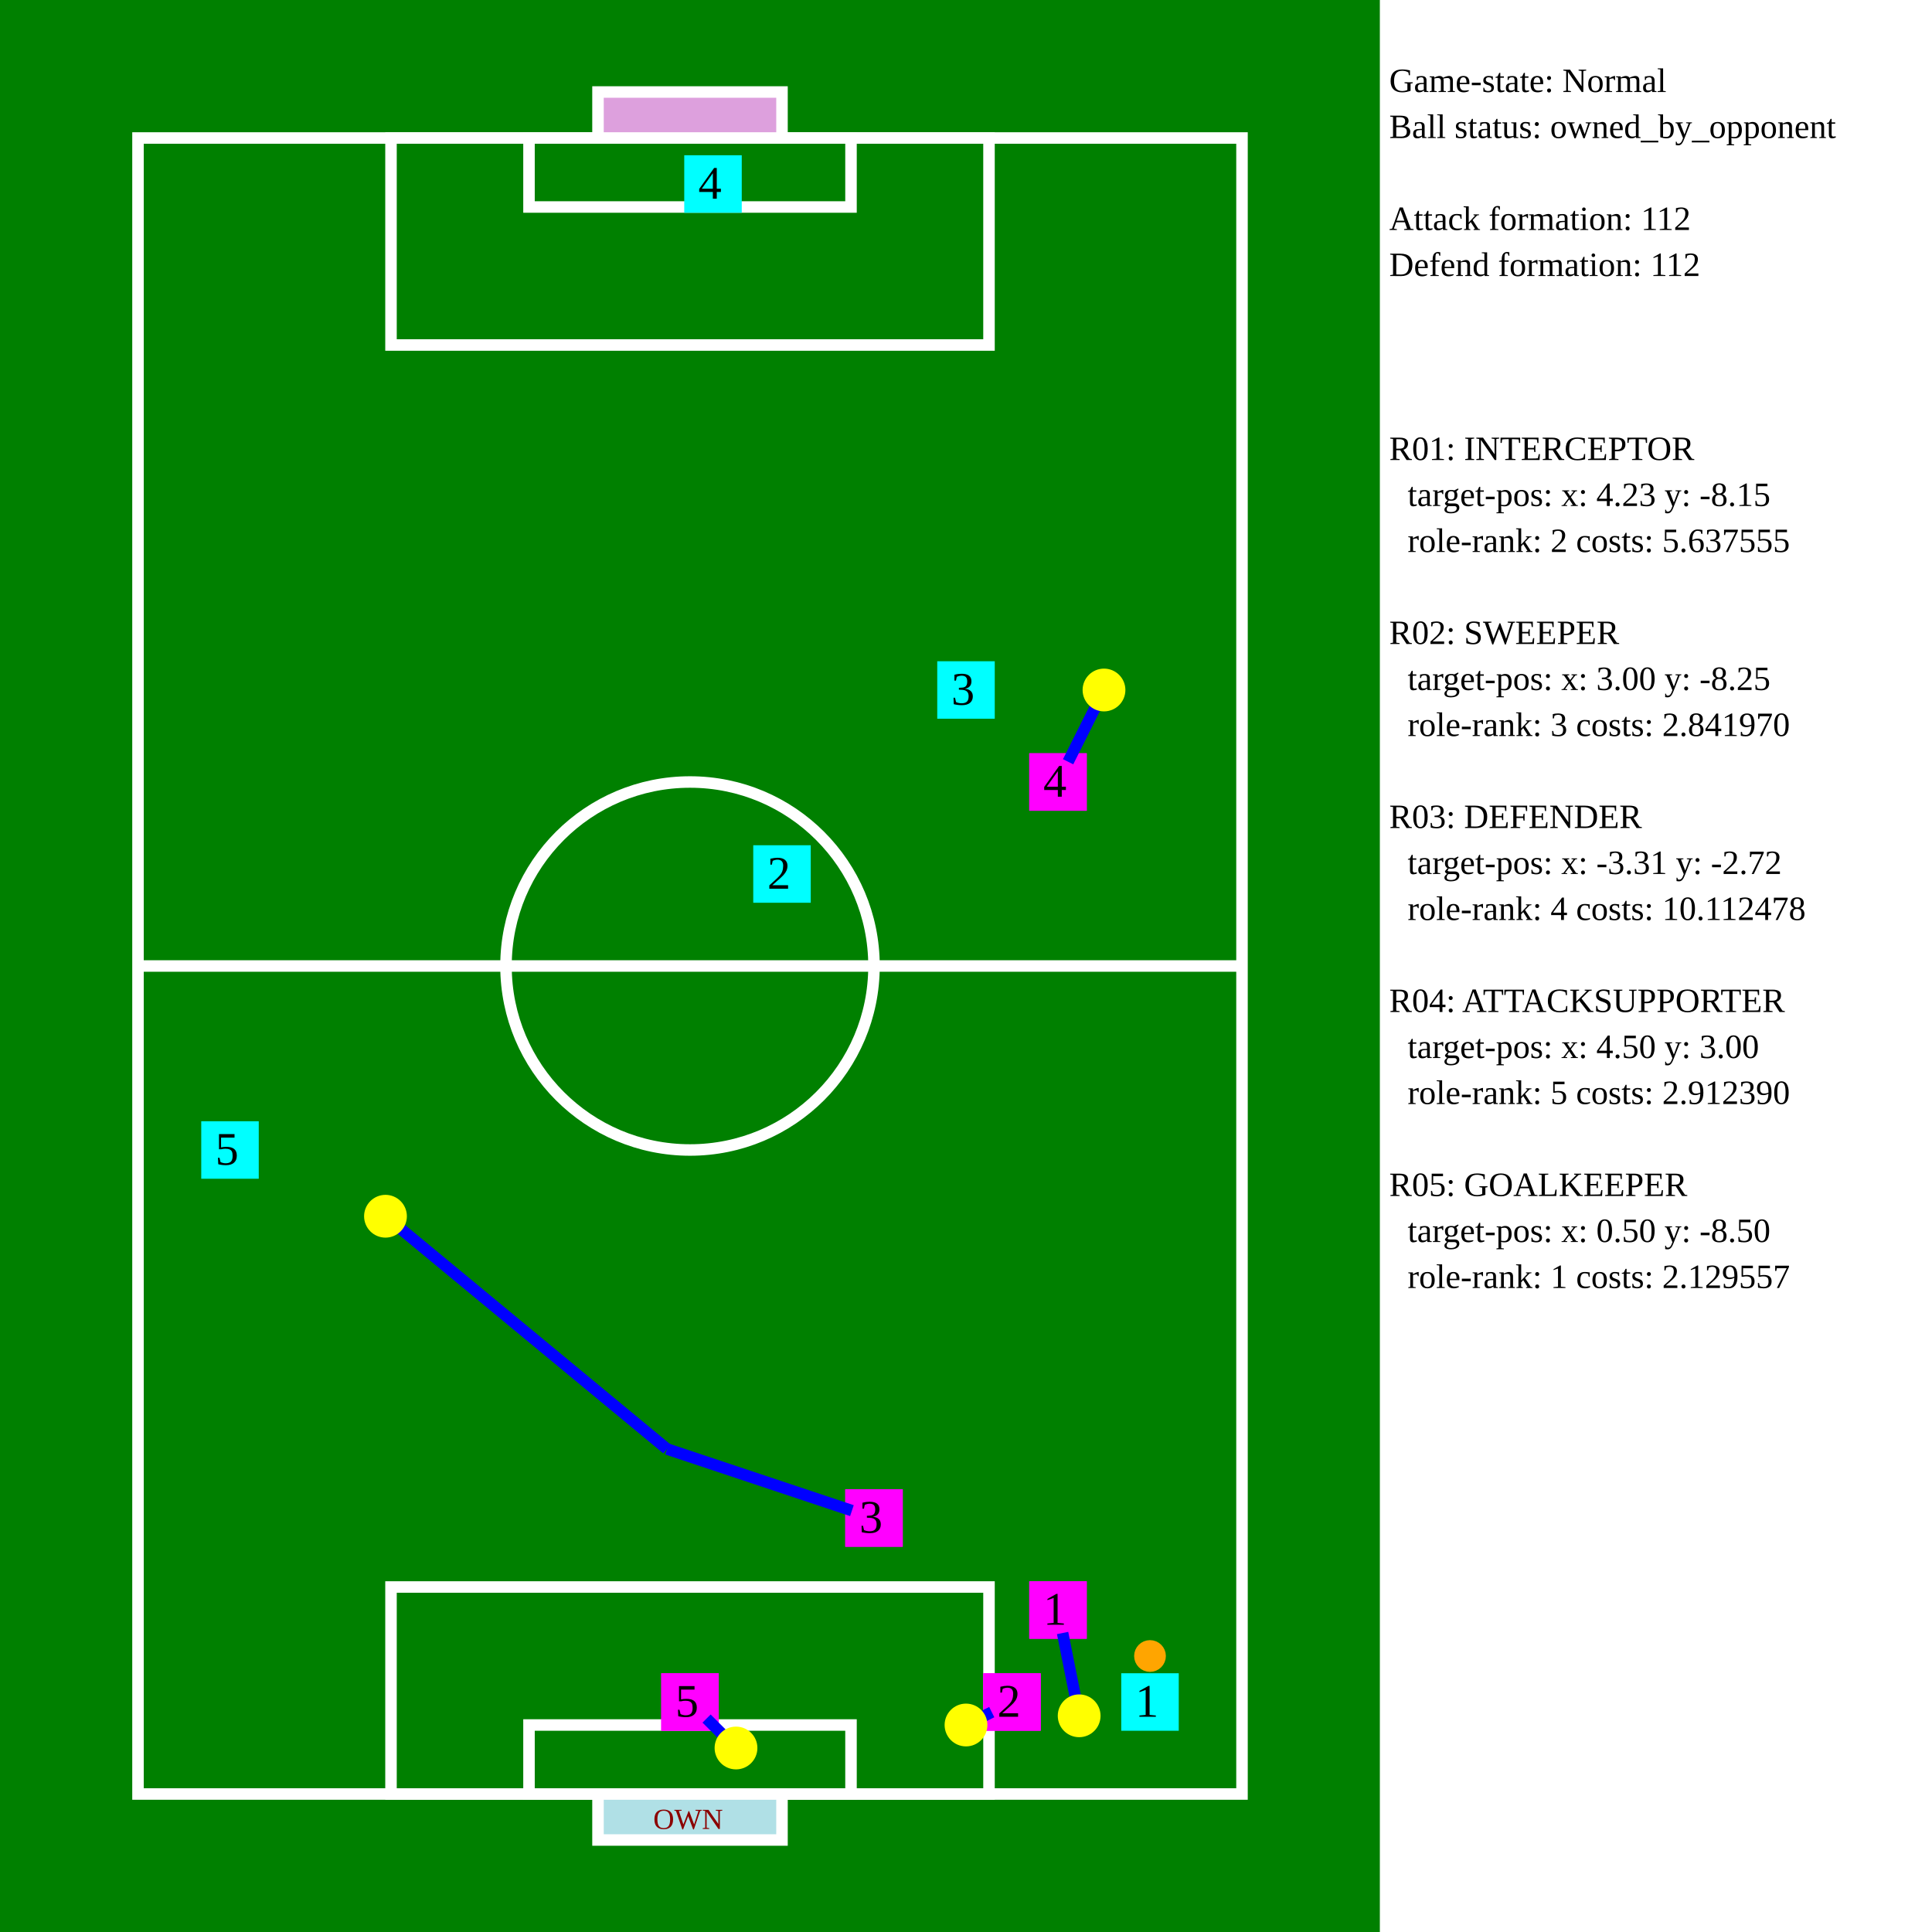
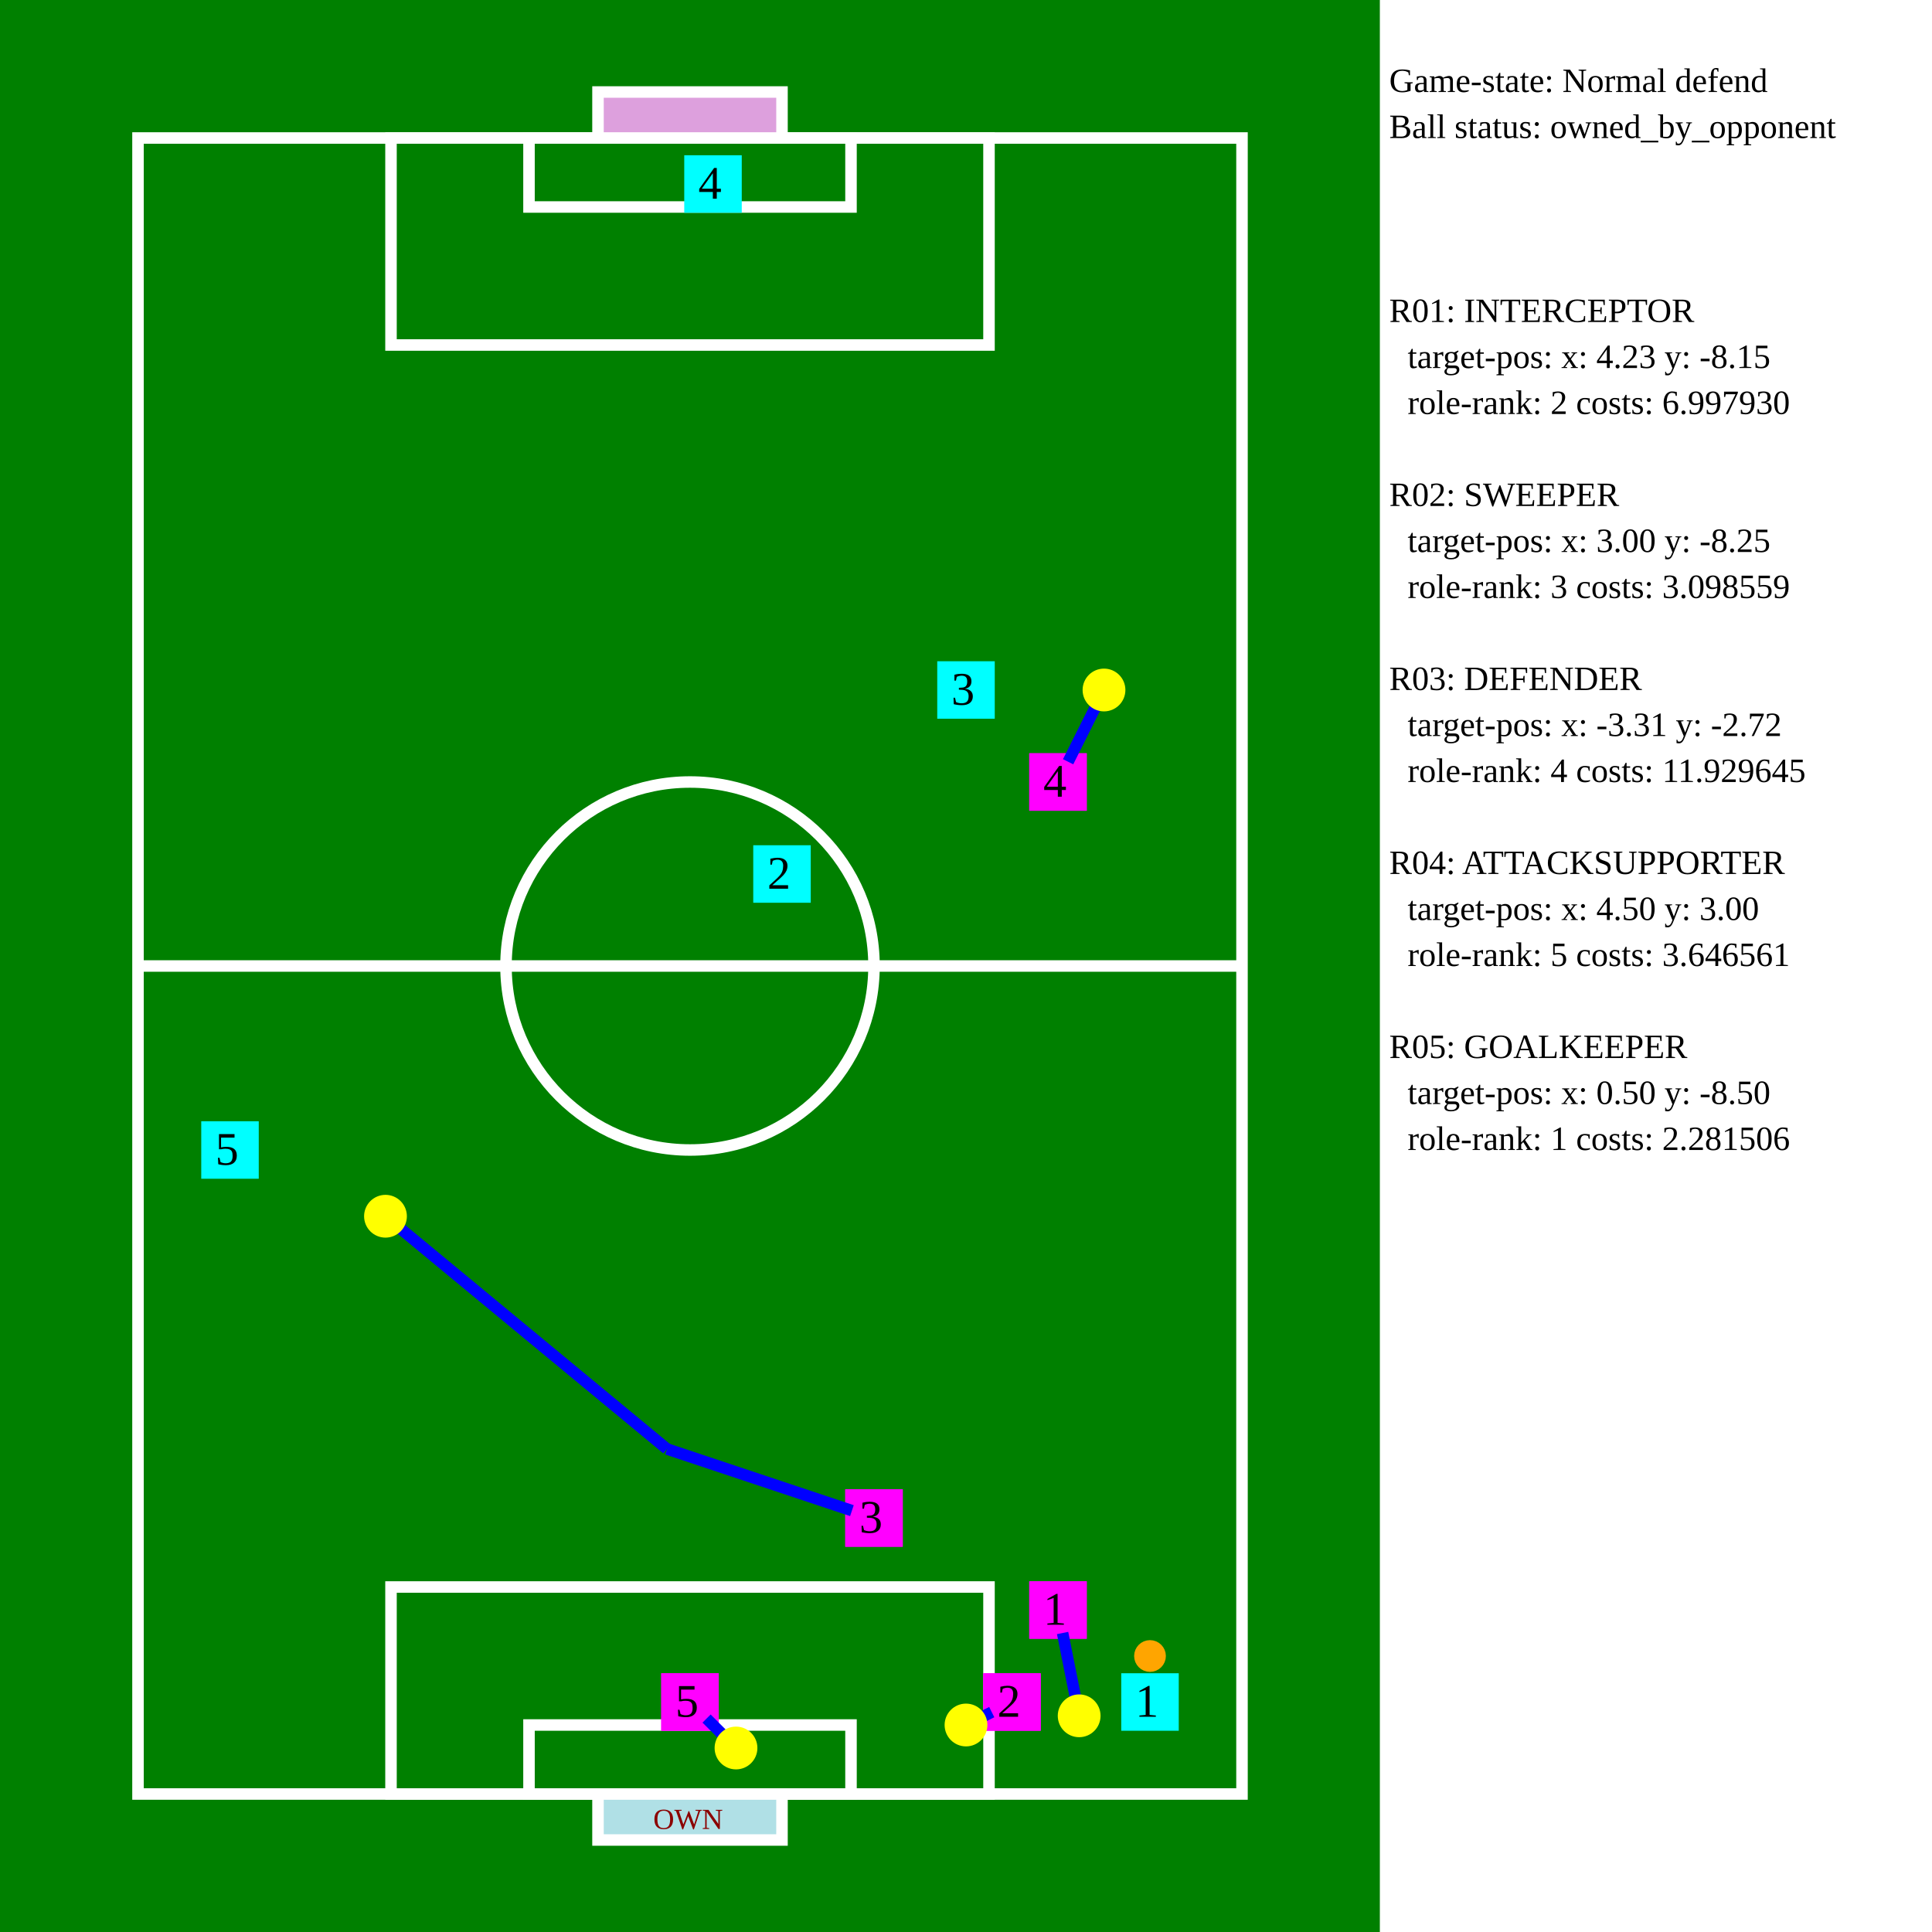
<svg xmlns="http://www.w3.org/2000/svg" width="21.00cm" height="21.00cm" version="1.1">
  <rect x="0cm" y="0cm" width="15.00cm" height="21.00cm" fill="green" stroke-width="0.02cm" />
  <rect x="15.00cm" y="0cm" width="6.00cm" height="21.00cm" fill="white" stroke-width="0.02cm" />
-   <text x="15.10cm" y="1.00cm" font-size="14" font-weight-absolute="bold" fill="black">Game-state: Normal</text>
+   <text x="15.10cm" y="1.00cm" font-size="14" font-weight-absolute="bold" fill="black">Game-state: Normal defend</text>
  <text x="15.10cm" y="1.50cm" font-size="14" font-weight-absolute="bold" fill="black">Ball status: owned_by_opponent</text>
-   <text x="15.10cm" y="2.50cm" font-size="14" font-weight-absolute="bold" fill="black">Attack formation: 112</text>
-   <text x="15.10cm" y="3.00cm" font-size="14" font-weight-absolute="bold" fill="black">Defend formation: 112</text>
-   <text x="15.10cm" y="5.00cm" font-size="14" font-weight-absolute="bold" fill="black">R01: INTERCEPTOR</text>
-   <text x="15.30cm" y="5.50cm" font-size="14" font-weight-absolute="bold" fill="black">target-pos: x: 4.23 y: -8.15</text>
-   <text x="15.30cm" y="6.00cm" font-size="14" font-weight-absolute="bold" fill="black">role-rank: 2 costs: 5.637555</text>
-   <text x="15.10cm" y="7.00cm" font-size="14" font-weight-absolute="bold" fill="black">R02: SWEEPER</text>
-   <text x="15.30cm" y="7.50cm" font-size="14" font-weight-absolute="bold" fill="black">target-pos: x: 3.00 y: -8.25</text>
-   <text x="15.30cm" y="8.00cm" font-size="14" font-weight-absolute="bold" fill="black">role-rank: 3 costs: 2.841970</text>
-   <text x="15.10cm" y="9.00cm" font-size="14" font-weight-absolute="bold" fill="black">R03: DEFENDER</text>
-   <text x="15.30cm" y="9.50cm" font-size="14" font-weight-absolute="bold" fill="black">target-pos: x: -3.31 y: -2.72</text>
-   <text x="15.30cm" y="10.00cm" font-size="14" font-weight-absolute="bold" fill="black">role-rank: 4 costs: 10.112478</text>
-   <text x="15.10cm" y="11.00cm" font-size="14" font-weight-absolute="bold" fill="black">R04: ATTACKSUPPORTER</text>
-   <text x="15.30cm" y="11.50cm" font-size="14" font-weight-absolute="bold" fill="black">target-pos: x: 4.50 y: 3.00</text>
-   <text x="15.30cm" y="12.00cm" font-size="14" font-weight-absolute="bold" fill="black">role-rank: 5 costs: 2.912390</text>
-   <text x="15.10cm" y="13.00cm" font-size="14" font-weight-absolute="bold" fill="black">R05: GOALKEEPER</text>
-   <text x="15.30cm" y="13.50cm" font-size="14" font-weight-absolute="bold" fill="black">target-pos: x: 0.50 y: -8.50</text>
-   <text x="15.30cm" y="14.00cm" font-size="14" font-weight-absolute="bold" fill="black">role-rank: 1 costs: 2.129557</text>
+   <text x="15.10cm" y="3.50cm" font-size="14" font-weight-absolute="bold" fill="black">R01: INTERCEPTOR</text>
+   <text x="15.30cm" y="4.00cm" font-size="14" font-weight-absolute="bold" fill="black">target-pos: x: 4.23 y: -8.15</text>
+   <text x="15.30cm" y="4.50cm" font-size="14" font-weight-absolute="bold" fill="black">role-rank: 2 costs: 6.997930</text>
+   <text x="15.10cm" y="5.50cm" font-size="14" font-weight-absolute="bold" fill="black">R02: SWEEPER</text>
+   <text x="15.30cm" y="6.00cm" font-size="14" font-weight-absolute="bold" fill="black">target-pos: x: 3.00 y: -8.25</text>
+   <text x="15.30cm" y="6.50cm" font-size="14" font-weight-absolute="bold" fill="black">role-rank: 3 costs: 3.098559</text>
+   <text x="15.10cm" y="7.50cm" font-size="14" font-weight-absolute="bold" fill="black">R03: DEFENDER</text>
+   <text x="15.30cm" y="8.00cm" font-size="14" font-weight-absolute="bold" fill="black">target-pos: x: -3.31 y: -2.72</text>
+   <text x="15.30cm" y="8.50cm" font-size="14" font-weight-absolute="bold" fill="black">role-rank: 4 costs: 11.929645</text>
+   <text x="15.10cm" y="9.50cm" font-size="14" font-weight-absolute="bold" fill="black">R04: ATTACKSUPPORTER</text>
+   <text x="15.30cm" y="10.00cm" font-size="14" font-weight-absolute="bold" fill="black">target-pos: x: 4.50 y: 3.00</text>
+   <text x="15.30cm" y="10.50cm" font-size="14" font-weight-absolute="bold" fill="black">role-rank: 5 costs: 3.646561</text>
+   <text x="15.10cm" y="11.50cm" font-size="14" font-weight-absolute="bold" fill="black">R05: GOALKEEPER</text>
+   <text x="15.30cm" y="12.00cm" font-size="14" font-weight-absolute="bold" fill="black">target-pos: x: 0.50 y: -8.50</text>
+   <text x="15.30cm" y="12.50cm" font-size="14" font-weight-absolute="bold" fill="black">role-rank: 1 costs: 2.281506</text>
  <rect x="1.50cm" y="1.50cm" width="12.00cm" height="18.00cm" fill="none" stroke="white" stroke-width="0.125cm" />
  <line x1="1.50cm" y1="10.50cm" x2="13.50cm" y2="10.50cm" stroke-width="0.125cm" stroke="white" />
  <circle cx="7.50cm" cy="10.50cm" r="2.00cm" fill="none" stroke="white" stroke-width="0.125cm" />
  <rect x="4.25cm" y="1.50cm" width="6.50cm" height="2.25cm" fill="green" stroke="white" stroke-width="0.125cm" />
  <rect x="4.25cm" y="17.25cm" width="6.50cm" height="2.25cm" fill="green" stroke="white" stroke-width="0.125cm" />
  <rect x="5.75cm" y="1.50cm" width="3.50cm" height="0.75cm" fill="green" stroke="white" stroke-width="0.125cm" />
  <rect x="5.75cm" y="18.75cm" width="3.50cm" height="0.75cm" fill="green" stroke="white" stroke-width="0.125cm" />
  <rect x="6.50cm" y="1.00cm" width="2.00cm" height="0.50cm" fill="plum" stroke="white" stroke-width="0.125cm" />
  <rect x="6.50cm" y="19.50cm" width="2.00cm" height="0.50cm" fill="powderblue" stroke="white" stroke-width="0.125cm" />
  <text x="7.10cm" y="19.88cm" fill="darkred">OWN</text>
  <rect x="12.25cm" y="18.25cm" width="0.50cm" height="0.50cm" fill="cyan" stroke="cyan" stroke-width="0.125cm" />
  <text x="12.34cm" y="18.66cm" font-size="large" font-weight-absolute="bold" fill="black">1</text>
  <rect x="8.25cm" y="9.25cm" width="0.50cm" height="0.50cm" fill="cyan" stroke="cyan" stroke-width="0.125cm" />
  <text x="8.34cm" y="9.66cm" font-size="large" font-weight-absolute="bold" fill="black">2</text>
  <rect x="10.25cm" y="7.25cm" width="0.50cm" height="0.50cm" fill="cyan" stroke="cyan" stroke-width="0.125cm" />
  <text x="10.34cm" y="7.66cm" font-size="large" font-weight-absolute="bold" fill="black">3</text>
  <rect x="7.50cm" y="1.75cm" width="0.50cm" height="0.50cm" fill="cyan" stroke="cyan" stroke-width="0.125cm" />
  <text x="7.59cm" y="2.16cm" font-size="large" font-weight-absolute="bold" fill="black">4</text>
  <rect x="2.25cm" y="12.25cm" width="0.50cm" height="0.50cm" fill="cyan" stroke="cyan" stroke-width="0.125cm" />
  <text x="2.34cm" y="12.66cm" font-size="large" font-weight-absolute="bold" fill="black">5</text>
  <rect x="11.25cm" y="17.25cm" width="0.50cm" height="0.50cm" fill="magenta" stroke="magenta" stroke-width="0.125cm" />
  <rect x="10.75cm" y="18.25cm" width="0.50cm" height="0.50cm" fill="magenta" stroke="magenta" stroke-width="0.125cm" />
  <rect x="9.25cm" y="16.25cm" width="0.50cm" height="0.50cm" fill="magenta" stroke="magenta" stroke-width="0.125cm" />
  <rect x="11.25cm" y="8.25cm" width="0.50cm" height="0.50cm" fill="magenta" stroke="magenta" stroke-width="0.125cm" />
  <rect x="7.25cm" y="18.25cm" width="0.50cm" height="0.50cm" fill="magenta" stroke="magenta" stroke-width="0.125cm" />
  <rect x="11.25cm" y="17.25cm" width="0.50cm" height="0.50cm" fill="magenta" stroke="magenta" stroke-width="0.125cm" />
  <line x1="11.55cm" y1="17.75cm" x2="11.73cm" y2="18.65cm" stroke-width="0.125cm" stroke="blue" />
  <circle cx="11.73cm" cy="18.65cm" r="0.17cm" fill="yellow" stroke="yellow" stroke-width="0.125cm" />
  <rect x="10.75cm" y="18.25cm" width="0.50cm" height="0.50cm" fill="magenta" stroke="magenta" stroke-width="0.125cm" />
  <line x1="10.78cm" y1="18.61cm" x2="10.50cm" y2="18.75cm" stroke-width="0.125cm" stroke="blue" />
  <circle cx="10.50cm" cy="18.75cm" r="0.17cm" fill="yellow" stroke="yellow" stroke-width="0.125cm" />
  <rect x="9.25cm" y="16.25cm" width="0.50cm" height="0.50cm" fill="magenta" stroke="magenta" stroke-width="0.125cm" />
  <line x1="9.26cm" y1="16.42cm" x2="7.25cm" y2="15.75cm" stroke-width="0.125cm" stroke="blue" />
  <line x1="7.25cm" y1="15.75cm" x2="4.19cm" y2="13.22cm" stroke-width="0.125cm" stroke="blue" />
  <circle cx="4.19cm" cy="13.22cm" r="0.17cm" fill="yellow" stroke="yellow" stroke-width="0.125cm" />
  <rect x="11.25cm" y="8.25cm" width="0.50cm" height="0.50cm" fill="magenta" stroke="magenta" stroke-width="0.125cm" />
  <line x1="11.61cm" y1="8.28cm" x2="12.00cm" y2="7.50cm" stroke-width="0.125cm" stroke="blue" />
  <circle cx="12.00cm" cy="7.50cm" r="0.17cm" fill="yellow" stroke="yellow" stroke-width="0.125cm" />
  <rect x="7.25cm" y="18.25cm" width="0.50cm" height="0.50cm" fill="magenta" stroke="magenta" stroke-width="0.125cm" />
  <line x1="7.68cm" y1="18.68cm" x2="8.00cm" y2="19.00cm" stroke-width="0.125cm" stroke="blue" />
  <circle cx="8.00cm" cy="19.00cm" r="0.17cm" fill="yellow" stroke="yellow" stroke-width="0.125cm" />
  <text x="11.34cm" y="17.66cm" font-size="large" font-weight-absolute="bold" fill="black">1</text>
  <text x="10.84cm" y="18.66cm" font-size="large" font-weight-absolute="bold" fill="black">2</text>
  <text x="9.34cm" y="16.66cm" font-size="large" font-weight-absolute="bold" fill="black">3</text>
  <text x="11.34cm" y="8.66cm" font-size="large" font-weight-absolute="bold" fill="black">4</text>
  <text x="7.34cm" y="18.66cm" font-size="large" font-weight-absolute="bold" fill="black">5</text>
  <circle cx="12.50cm" cy="18.00cm" r="0.11cm" fill="orange" stroke="orange" stroke-width="0.125cm" />
</svg>
